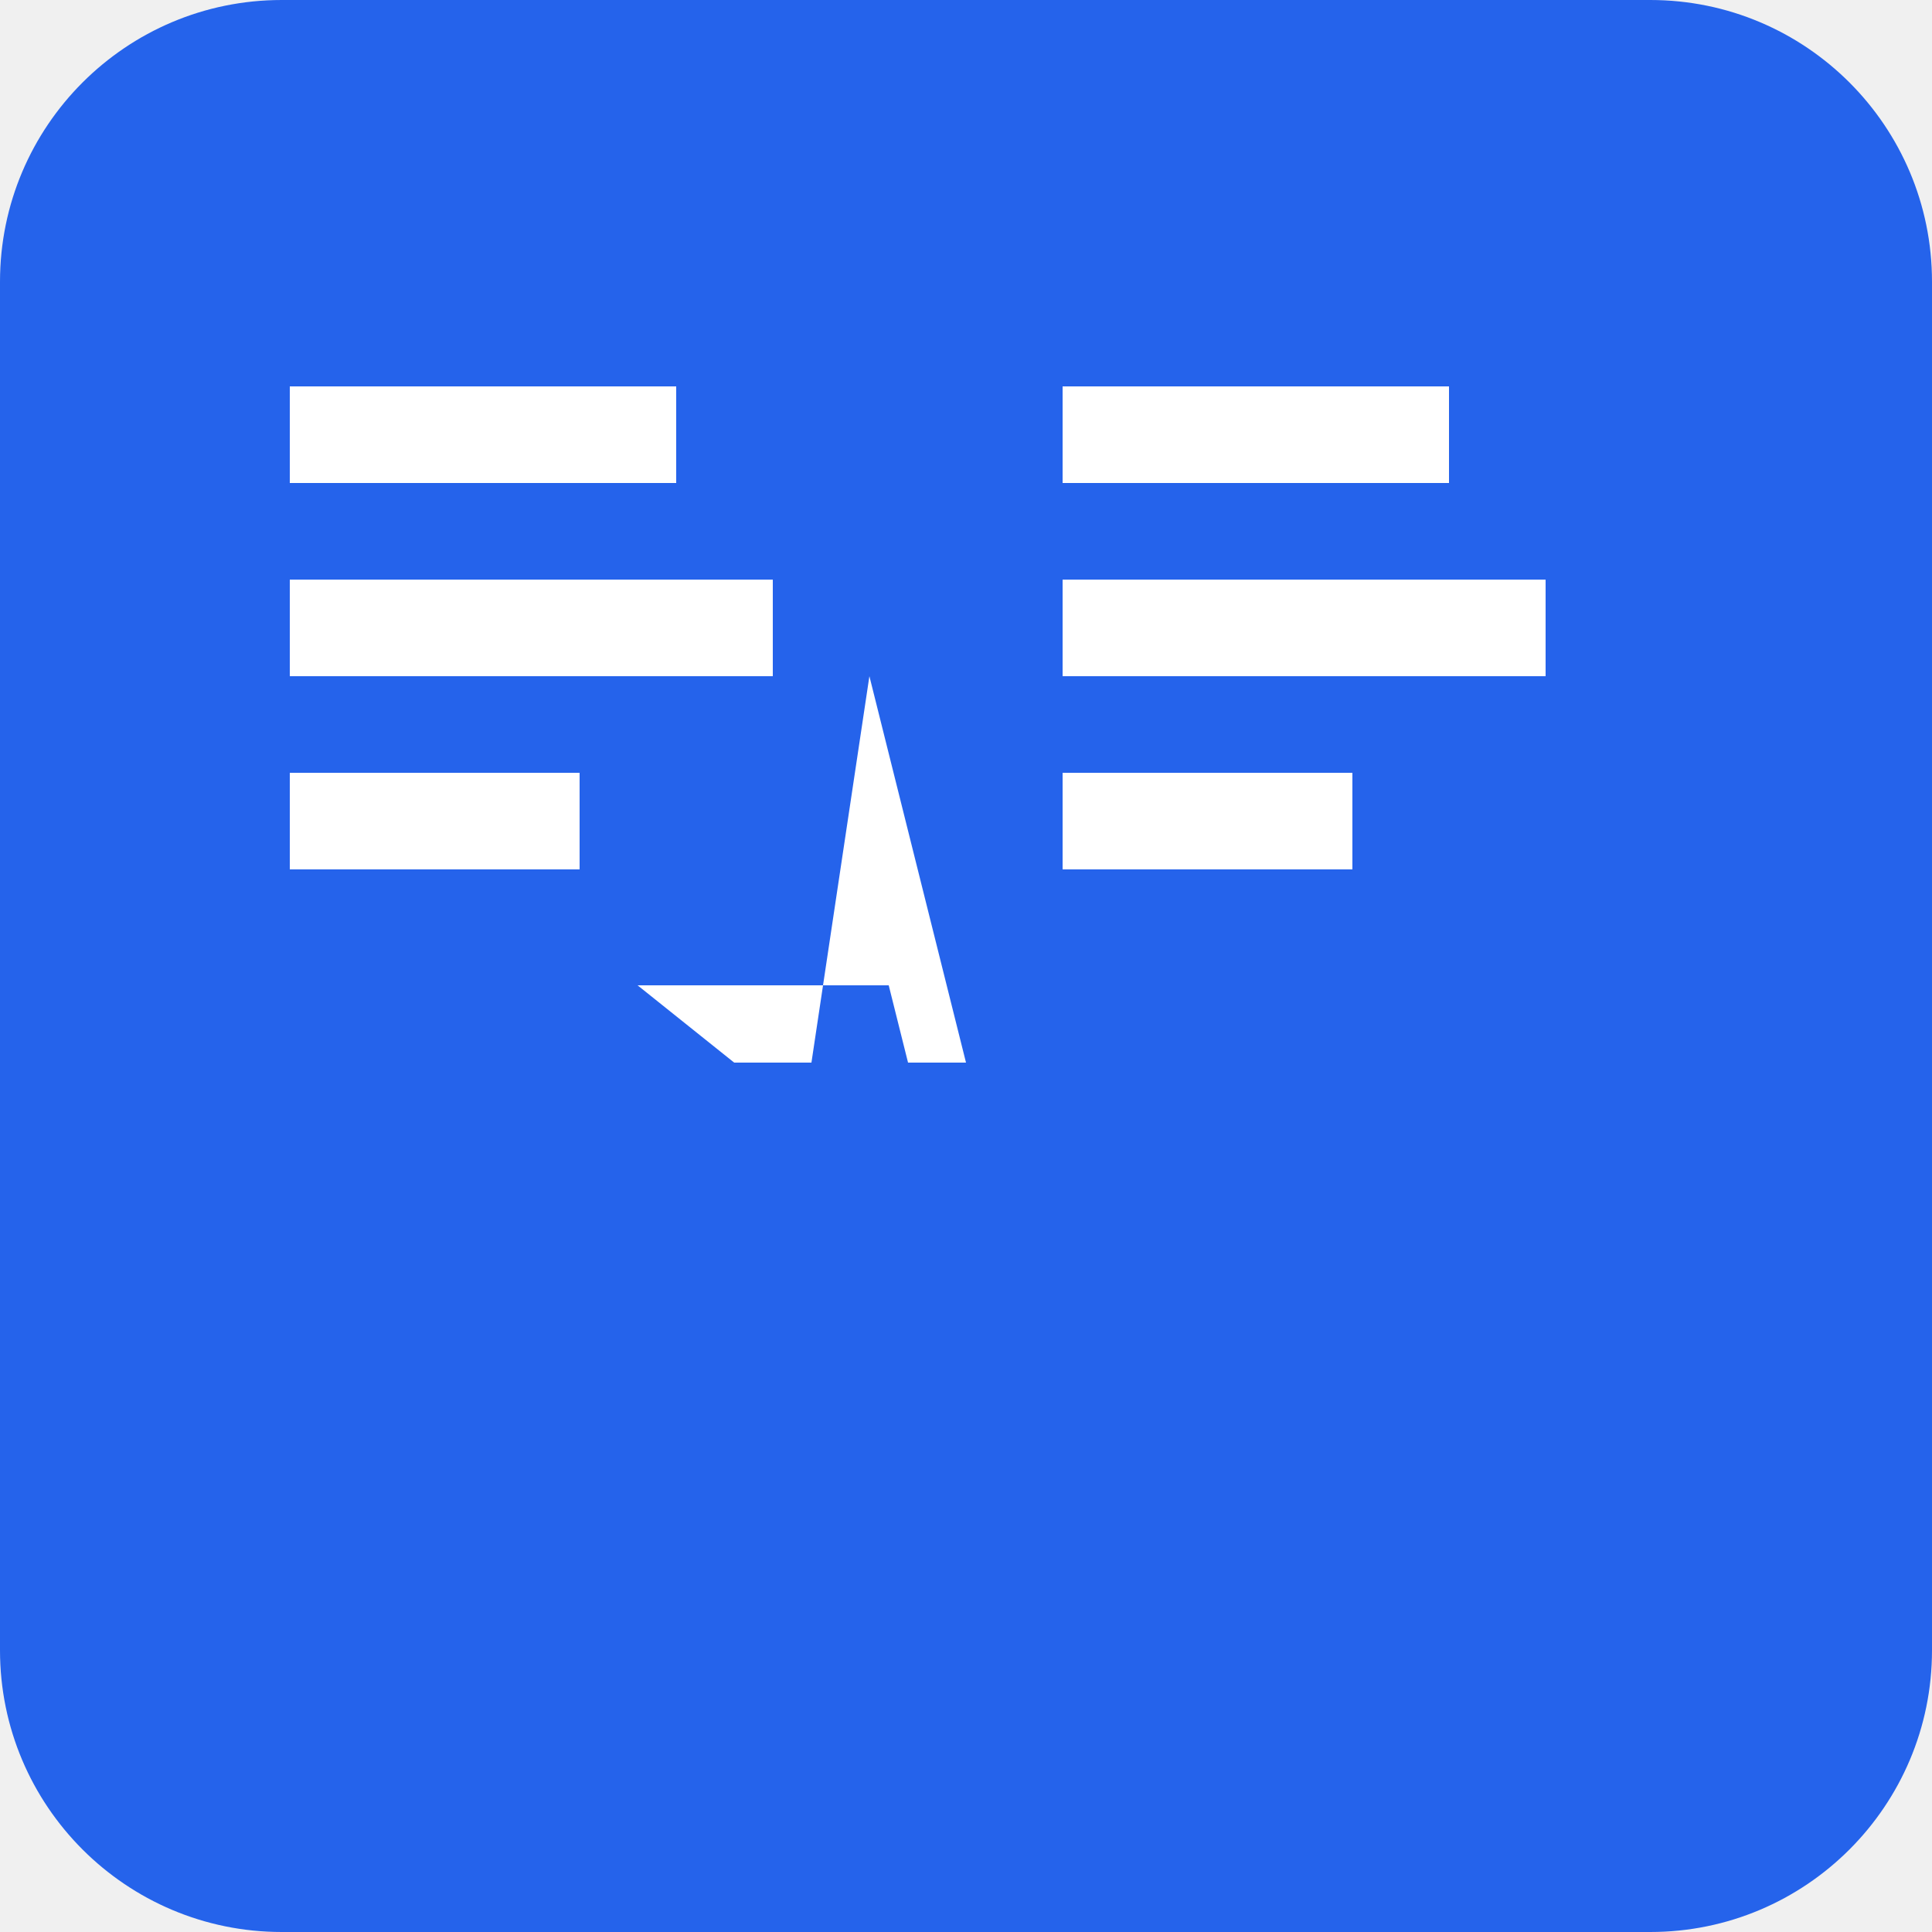
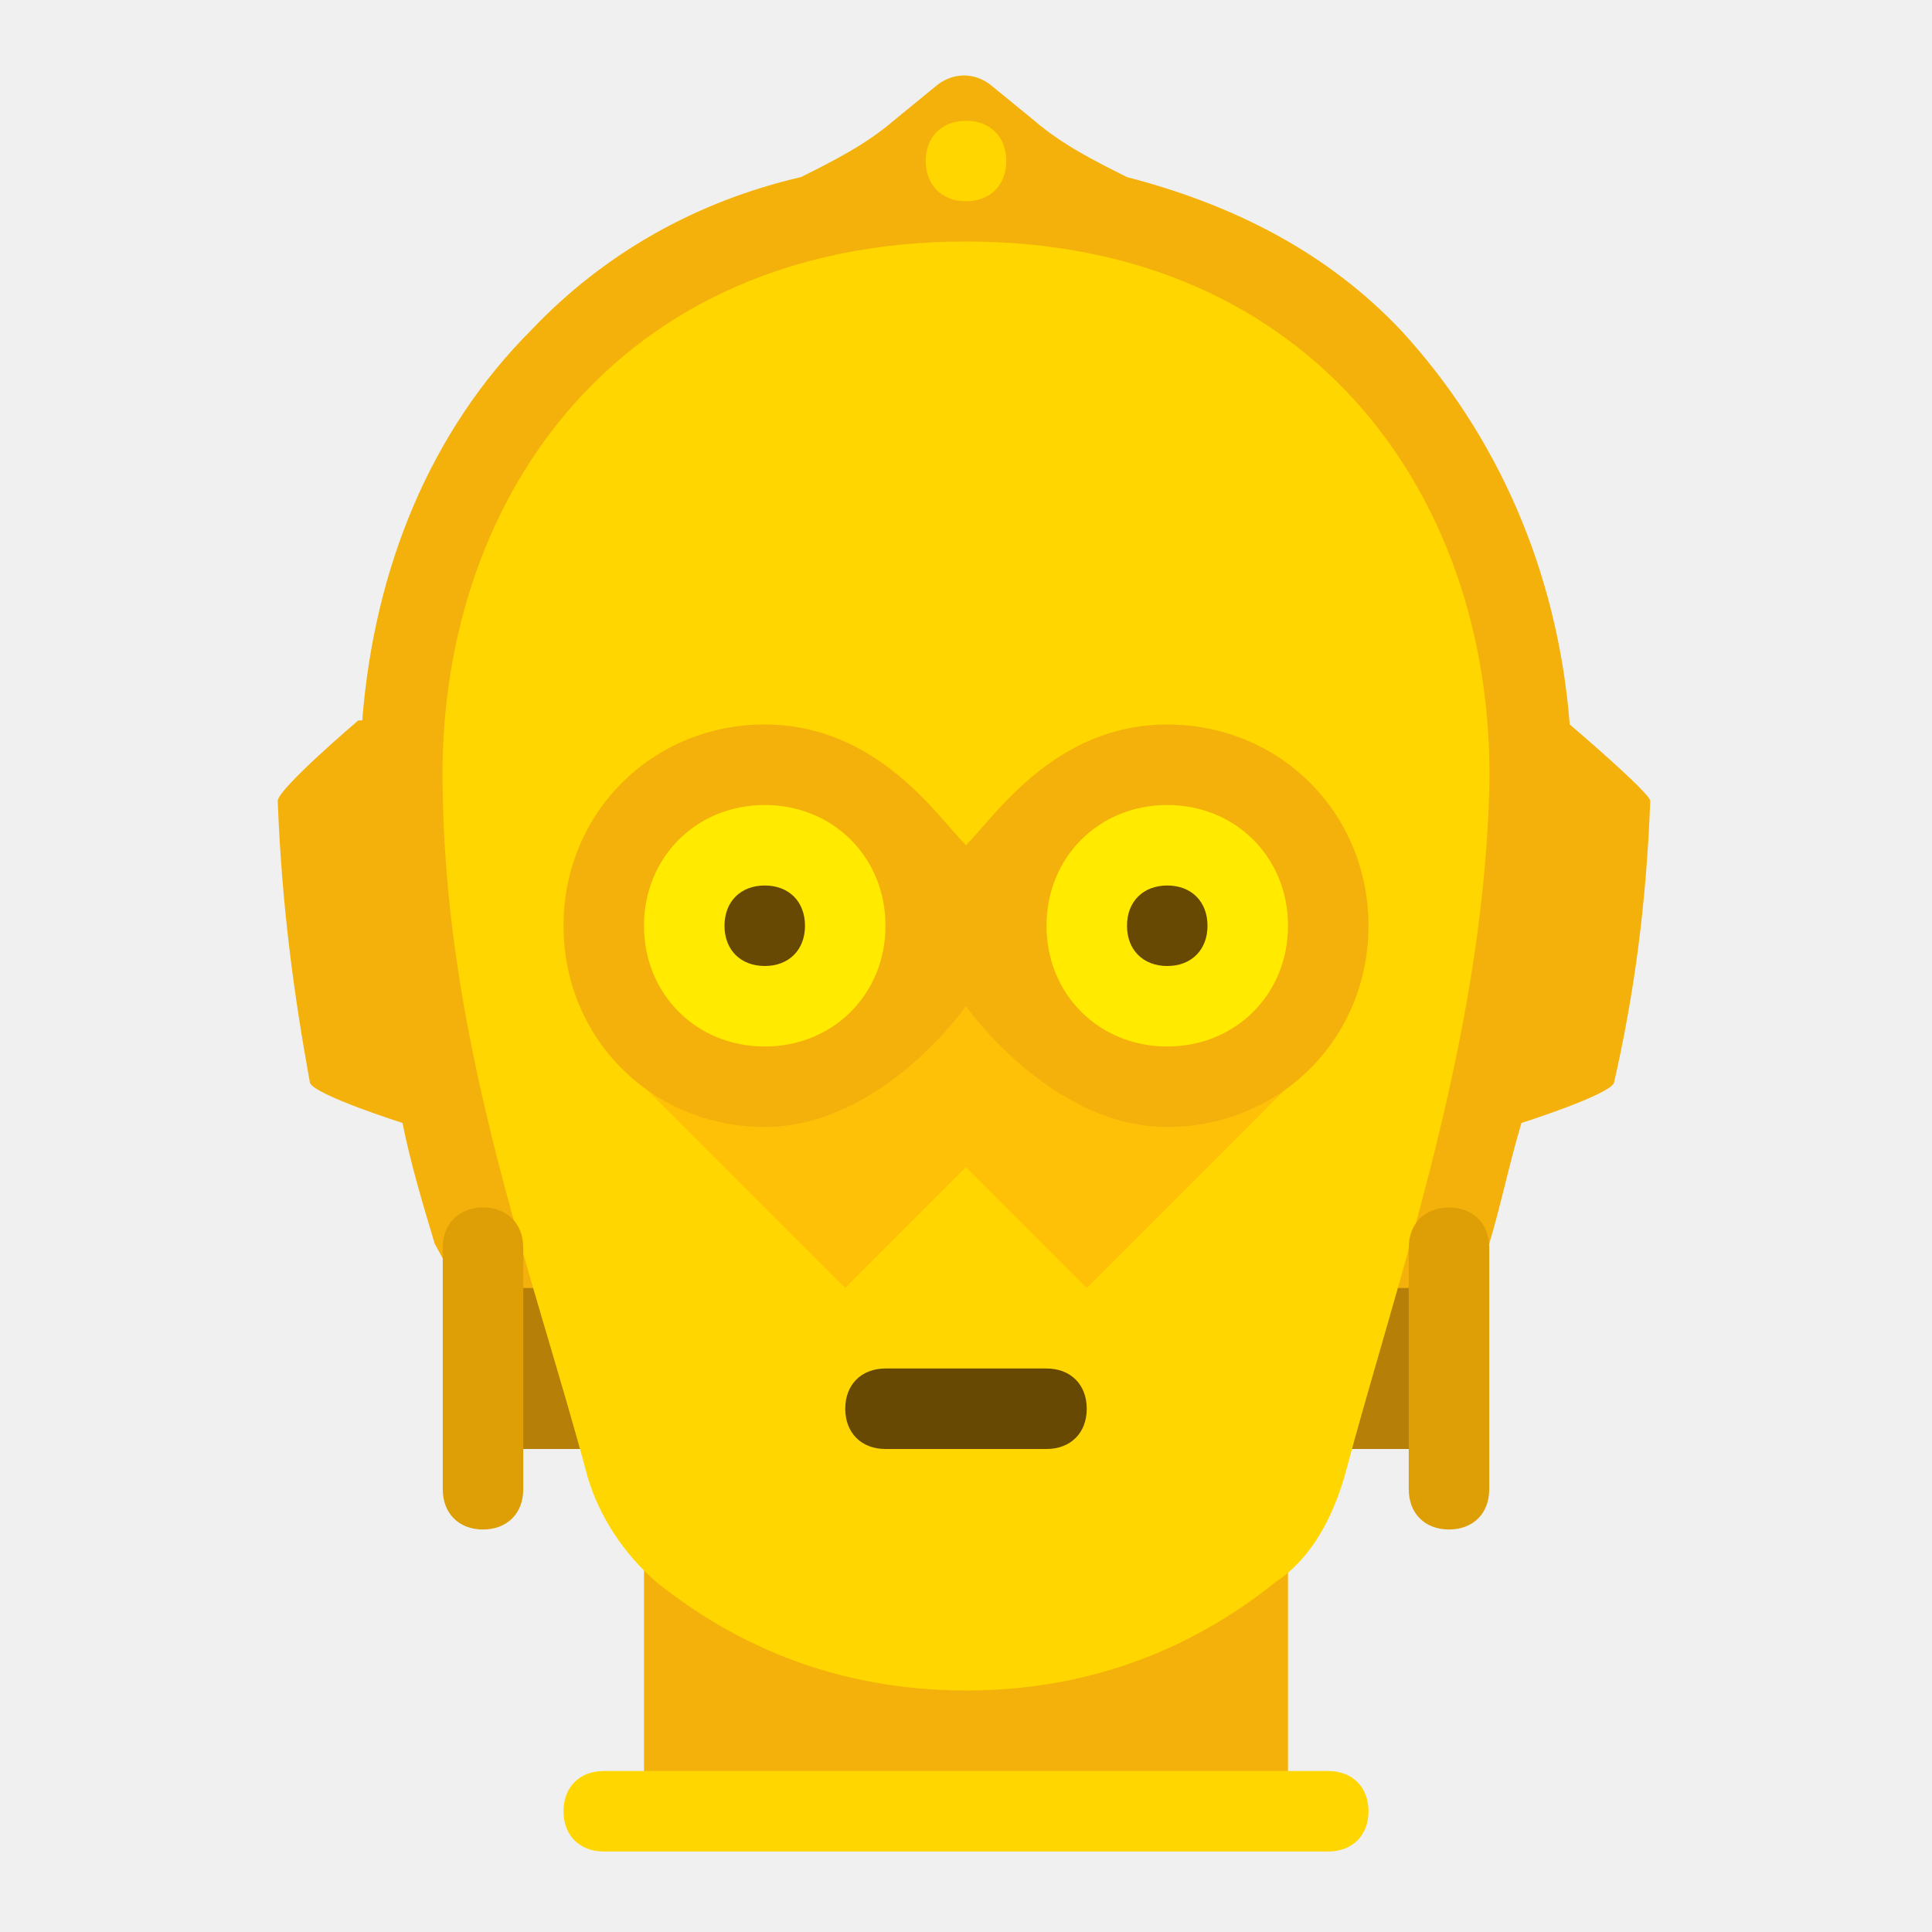
- <svg xmlns="http://www.w3.org/2000/svg" width="48" height="48" viewBox="0 0 48 48" fill="none">
-   <rect width="48" height="48" rx="7" fill="#2563eb" />
-   <g transform="translate(7.2, 9.6)">
-     <rect width="9.6" height="2.4" fill="white" />
-     <rect y="4.8" width="12" height="2.4" fill="white" />
-     <rect y="9.6" width="7.2" height="2.4" fill="white" />
-     <rect x="19.2" width="9.6" height="2.4" fill="white" />
-     <rect x="19.2" y="4.8" width="12" height="2.4" fill="white" />
-     <rect x="19.2" y="9.6" width="7.2" height="2.4" fill="white" />
-     <path d="M14.4 7.2L16.8 16.8H15.36L14.88 14.88H10.56L10.08 14.88H8.64L11.04 16.8H12.96Z" fill="white" />
-   </g>
+ <svg xmlns="http://www.w3.org/2000/svg" viewBox="0 0 48 48" width="48" height="48">
+   <path fill="#f4b10b" d="M16 39h16v6H16V39zM39 18C39 18 39 18.1 39 18c-.3-3.8-1.8-7.2-4.2-9.8-1.8-1.9-4.1-3.1-6.8-3.8-.8-.4-1.6-.8-2.3-1.4l-1.1-.9c-.4-.3-.9-.3-1.3 0l-1.1.9c-.7.6-1.5 1-2.3 1.4-2.6.6-4.9 1.9-6.7 3.8-2.5 2.5-3.9 5.9-4.2 9.7 0 0 0 0-.1 0 0 0-2 1.7-2 2 .1 2.6.4 4.8.8 7 .1.3 2.3 1 2.3 1 .2 1 .5 2 .8 3l1.1 2h24l1.1-2c.3-1 .5-2 .8-3 0 0 2.2-.7 2.3-1 .5-2.2.8-4.4.9-7C41 19.7 39 18 39 18z" />
+   <path fill="#b57f08" d="M12,32h24v4H12V32z" />
+   <path fill="#ffd600" d="M24,42c-3.7,0-6.2-1.5-7.7-2.7c-0.8-0.7-1.4-1.6-1.7-2.6c-1.3-4.9-3.5-10.6-3.6-17 C10.8,12.5,15.3,6,24,6s13.2,6.5,13,13.7c-0.2,6.3-2.3,12.1-3.6,17c-0.3,1-0.8,2-1.7,2.6C30.2,40.5,27.7,42,24,42z" />
+   <path fill="#684903" d="M26,36h-4c-0.6,0-1-0.4-1-1s0.4-1,1-1h4c0.6,0,1,0.4,1,1S26.6,36,26,36z" />
+   <path fill="#ffc107" d="M27,32l-3-3l-3,3l-6-6l4-2h10l4,2L27,32z" />
+   <path fill="#f4b10b" d="M29,18c-2.8,0-4.3,2.3-5,3c-0.7-0.7-2.2-3-5-3s-5,2.2-5,5s2.2,5,5,5c2.9,0,5-3,5-3s2.1,3,5,3 c2.8,0,5-2.2,5-5S31.8,18,29,18z" />
+   <path fill="#ffea00" d="M22 23c0 1.7-1.3 3-3 3s-3-1.3-3-3 1.3-3 3-3S22 21.3 22 23zM32 23c0 1.7-1.3 3-3 3s-3-1.3-3-3 1.3-3 3-3S32 21.3 32 23z" />
+   <path fill="#684903" d="M30,23c0,0.6-0.4,1-1,1s-1-0.4-1-1s0.4-1,1-1S30,22.4,30,23z" />
+   <path fill="#ffd600" d="M25,4c0,0.6-0.4,1-1,1s-1-0.4-1-1s0.4-1,1-1S25,3.4,25,4z" />
+   <path fill="#684903" d="M20,23c0,0.6-0.4,1-1,1s-1-0.4-1-1s0.4-1,1-1S20,22.4,20,23z" />
+   <path fill="#dd9f05" d="M12,38c-0.6,0-1-0.4-1-1v-6c0-0.6,0.4-1,1-1s1,0.4,1,1v6C13,37.6,12.6,38,12,38z" />
+   <path fill="#ffd600" d="M33,46H15c-0.6,0-1-0.4-1-1s0.4-1,1-1h18c0.6,0,1,0.4,1,1S33.6,46,33,46z" />
+   <path fill="#dd9f05" d="M36,38c-0.6,0-1-0.4-1-1v-6c0-0.6,0.4-1,1-1s1,0.4,1,1v6C37,37.6,36.6,38,36,38z" />
</svg>
